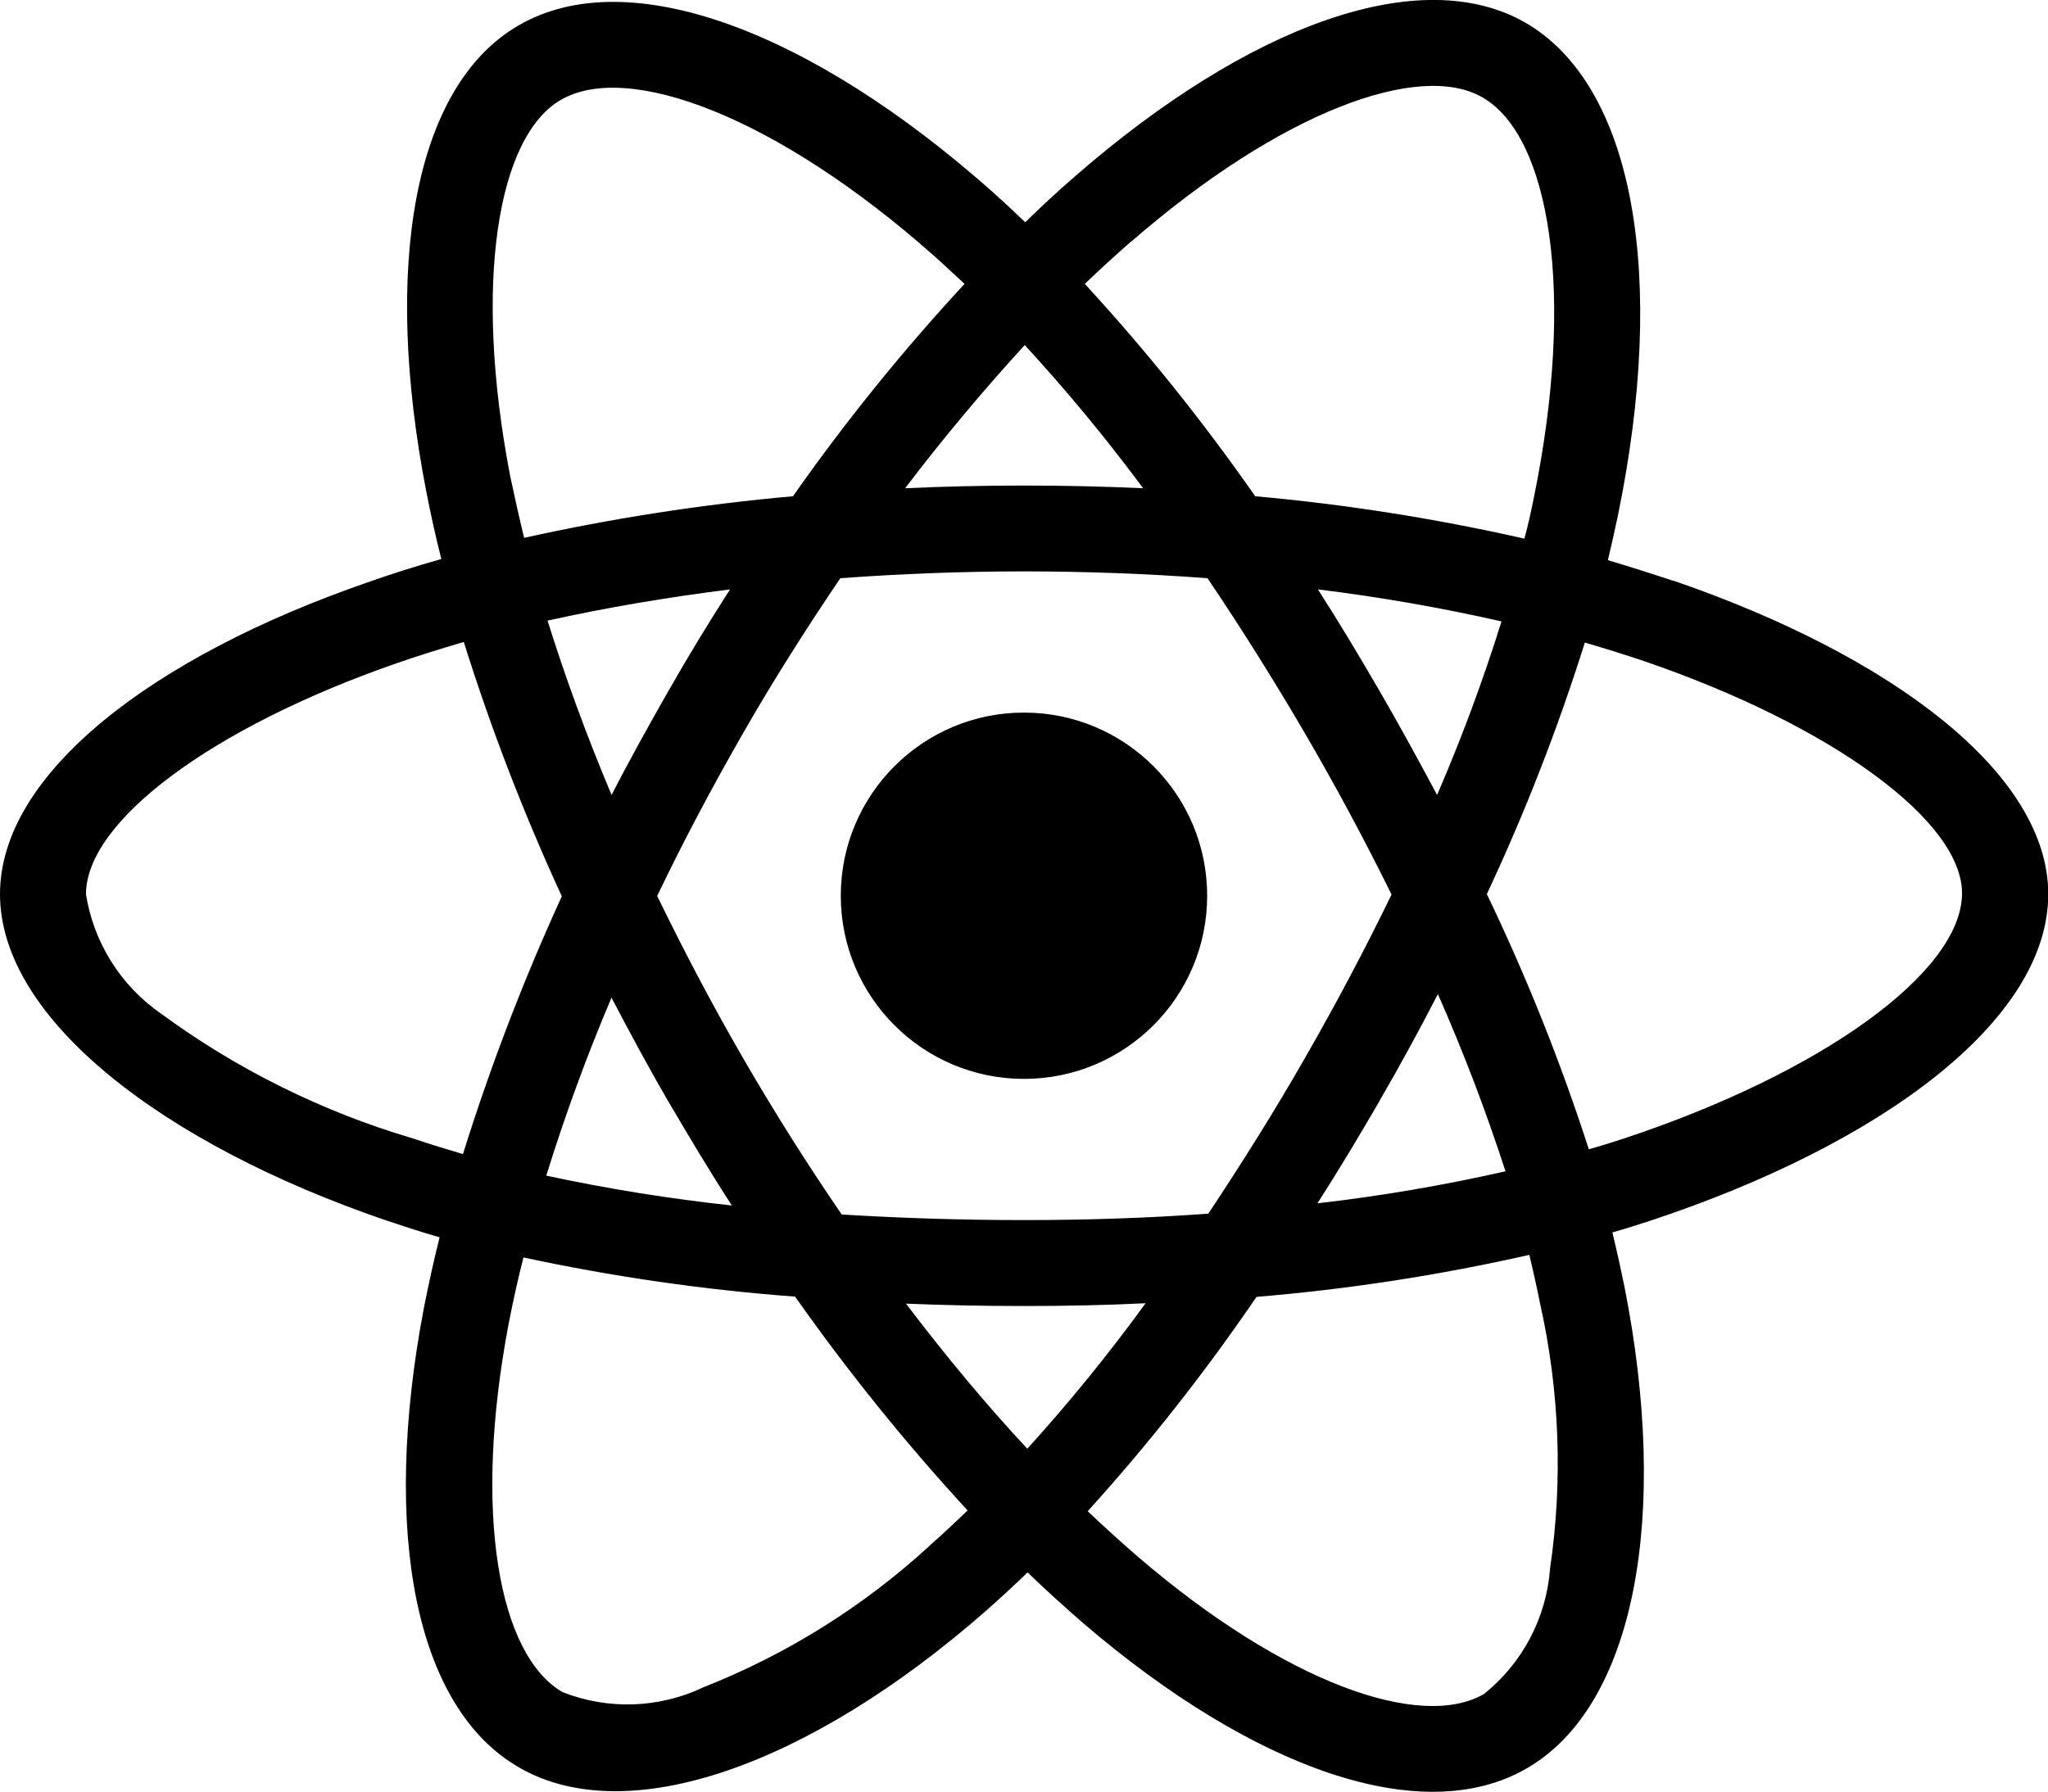
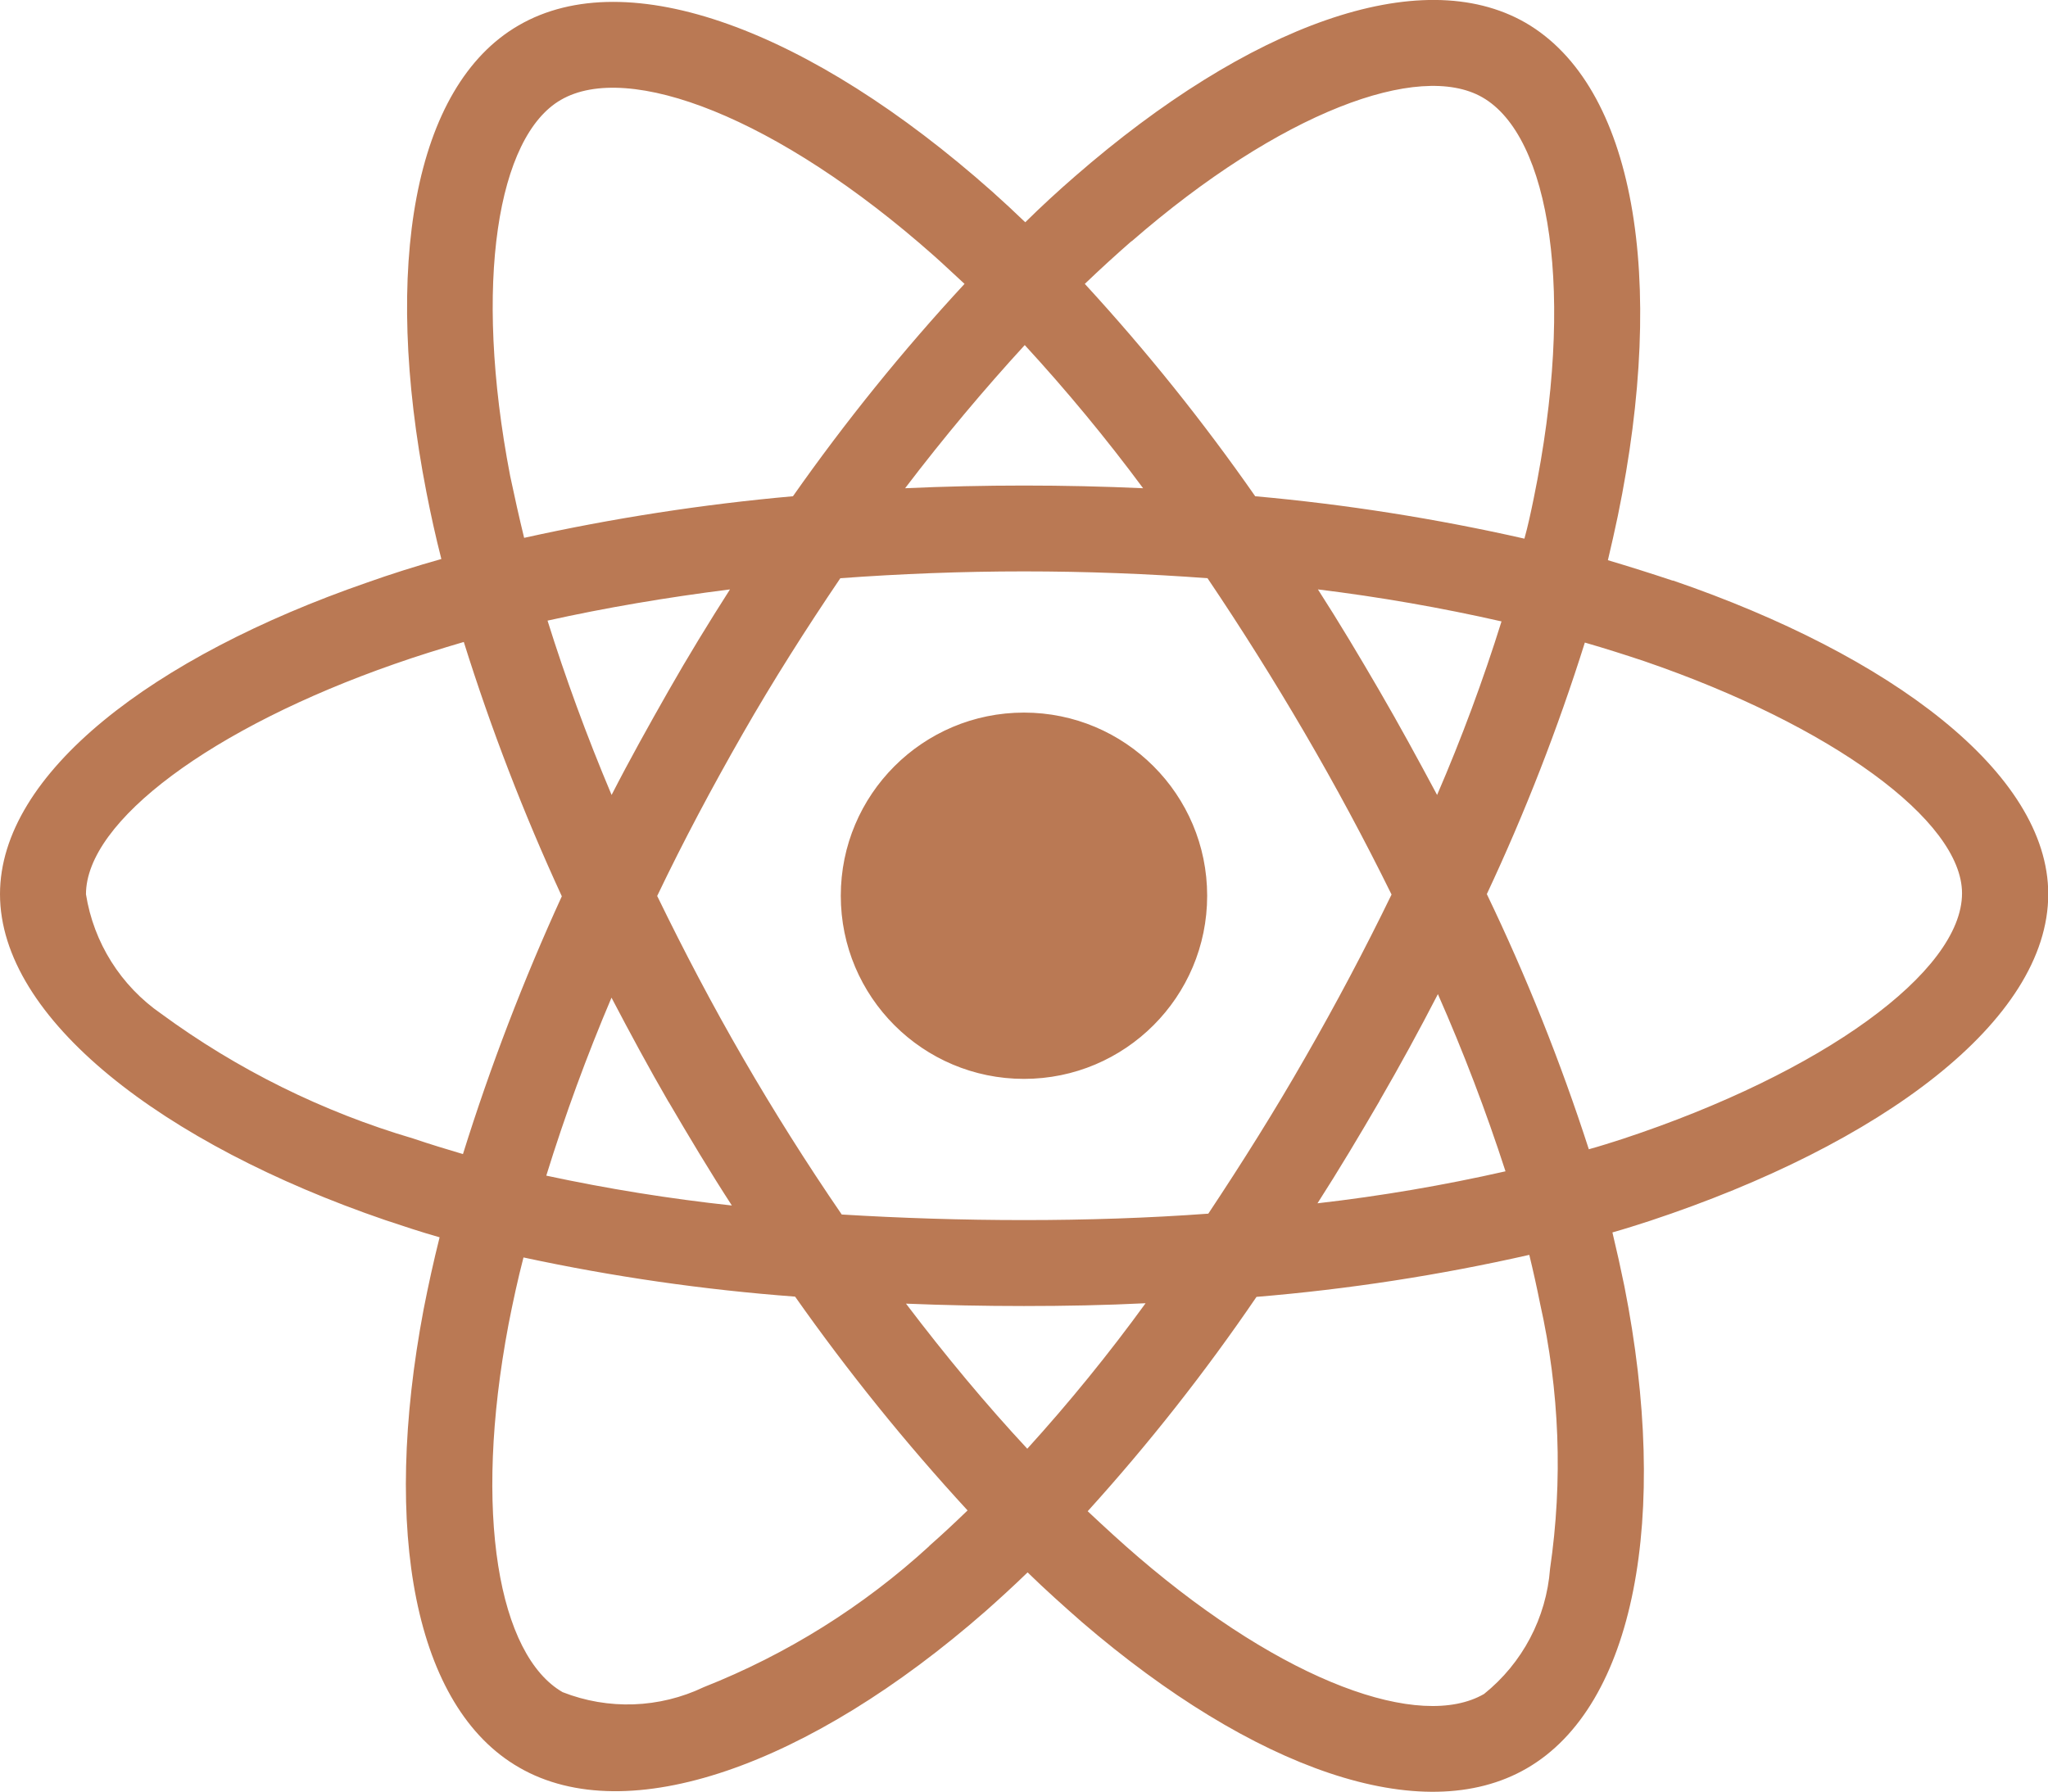
- <svg xmlns="http://www.w3.org/2000/svg" width="41.141" height="36" viewBox="0 0 41.141 36">
+ <svg xmlns="http://www.w3.org/2000/svg" width="41.141" height="36" viewBox="0 0 41.141 36" fill="#BA7954">
  <path id="Icon_awesome-react" data-name="Icon awesome-react" d="M33.6,13.917q-.651-.217-1.3-.41c.072-.3.137-.595.2-.892.988-4.789.337-8.638-1.856-9.908-2.113-1.213-5.56.048-9.048,3.086-.346.3-.683.611-1,.924-.217-.209-.442-.418-.667-.619-3.656-3.246-7.32-4.612-9.514-3.335C8.308,3.985,7.682,7.609,8.566,12.141c.088.45.185.892.3,1.342-.514.145-1.02.305-1.495.474C3.078,15.444,0,17.79,0,20.217c0,2.507,3.278,5.022,7.738,6.549.362.121.723.241,1.093.346-.121.482-.225.956-.321,1.446-.844,4.46-.185,8,1.92,9.208,2.17,1.254,5.818-.032,9.369-3.142.281-.249.562-.506.844-.779.354.346.723.675,1.093,1C25.175,37.8,28.573,39,30.671,37.782c2.17-1.254,2.877-5.054,1.961-9.683q-.108-.53-.241-1.085c.257-.072.506-.153.755-.233,4.636-1.535,8-4.018,8-6.565,0-2.435-3.166-4.8-7.537-6.3ZM22.732,7.1c2.989-2.6,5.777-3.624,7.047-2.893,1.358.779,1.88,3.929,1.029,8.067-.056.273-.112.538-.185.8a41.134,41.134,0,0,0-5.408-.852,40.6,40.6,0,0,0-3.423-4.267c.313-.3.619-.579.94-.86Zm-9.3,17.292c.41.7.828,1.4,1.27,2.081a36.385,36.385,0,0,1-3.728-.6,37.536,37.536,0,0,1,1.31-3.576c.37.707.747,1.406,1.149,2.1ZM11,14.721c1.157-.257,2.386-.466,3.664-.627-.426.667-.844,1.35-1.237,2.041s-.779,1.382-1.141,2.089c-.506-1.2-.932-2.37-1.286-3.5Zm2.2,5.536c.53-1.109,1.109-2.194,1.72-3.262s1.27-2.105,1.961-3.126c1.205-.088,2.435-.137,3.688-.137s2.491.048,3.688.137q1.024,1.519,1.953,3.11t1.744,3.246q-.808,1.663-1.736,3.278c-.611,1.069-1.262,2.105-1.945,3.134-1.2.088-2.443.129-3.7.129s-2.483-.04-3.664-.112q-1.049-1.531-1.977-3.134c-.619-1.069-1.189-2.153-1.728-3.262Zm14.512,4.114c.41-.707.8-1.422,1.173-2.145a37.3,37.3,0,0,1,1.358,3.56,35.294,35.294,0,0,1-3.777.643C26.9,25.753,27.312,25.062,27.714,24.371Zm1.157-6.147c-.378-.707-.763-1.414-1.165-2.105s-.8-1.358-1.229-2.025a36.977,36.977,0,0,1,3.688.643,35.56,35.56,0,0,1-1.294,3.487Zm-8.284-9.04a35.284,35.284,0,0,1,2.378,2.877c-1.591-.072-3.19-.072-4.781,0C18.971,11.024,19.783,10.06,20.586,9.184ZM11.265,4.259c1.35-.787,4.347.337,7.5,3.134.2.177.4.37.611.562a40.824,40.824,0,0,0-3.447,4.267,42.356,42.356,0,0,0-5.4.836c-.1-.41-.193-.828-.281-1.245C9.5,7.923,10,4.99,11.265,4.259ZM9.3,25.44c-.337-.1-.667-.2-1-.313a16.388,16.388,0,0,1-5.062-2.507,3.606,3.606,0,0,1-1.511-2.4c0-1.47,2.539-3.351,6.2-4.628.458-.161.924-.305,1.39-.442a42.727,42.727,0,0,0,1.969,5.11A43.923,43.923,0,0,0,9.3,25.44Zm9.369,7.875a14.707,14.707,0,0,1-4.532,2.836,3.556,3.556,0,0,1-2.836.1c-1.278-.739-1.808-3.576-1.085-7.392.088-.45.185-.9.3-1.342a40.2,40.2,0,0,0,5.456.787A42.4,42.4,0,0,0,19.437,32.6C19.18,32.848,18.923,33.089,18.666,33.314Zm1.969-1.953C19.815,30.478,19,29.5,18.2,28.445c.771.032,1.567.048,2.37.048.828,0,1.639-.016,2.443-.056a34.652,34.652,0,0,1-2.378,2.925Zm10.5,2.411a3.571,3.571,0,0,1-1.326,2.515c-1.278.739-4-.225-6.942-2.748-.337-.289-.675-.6-1.02-.924a39.75,39.75,0,0,0,3.391-4.307,39.611,39.611,0,0,0,5.48-.844c.08.329.153.659.217.98a14.648,14.648,0,0,1,.2,5.327ZM32.6,25.134c-.225.072-.45.145-.683.209a40.819,40.819,0,0,0-2.049-5.127,40.615,40.615,0,0,0,1.969-5.054c.418.121.82.249,1.205.378,3.744,1.286,6.372,3.2,6.372,4.66,0,1.575-2.8,3.608-6.814,4.934ZM20.57,23.929a3.68,3.68,0,1,0-3.68-3.68A3.68,3.68,0,0,0,20.57,23.929Z" transform="translate(0 -2.251)" />
</svg>
